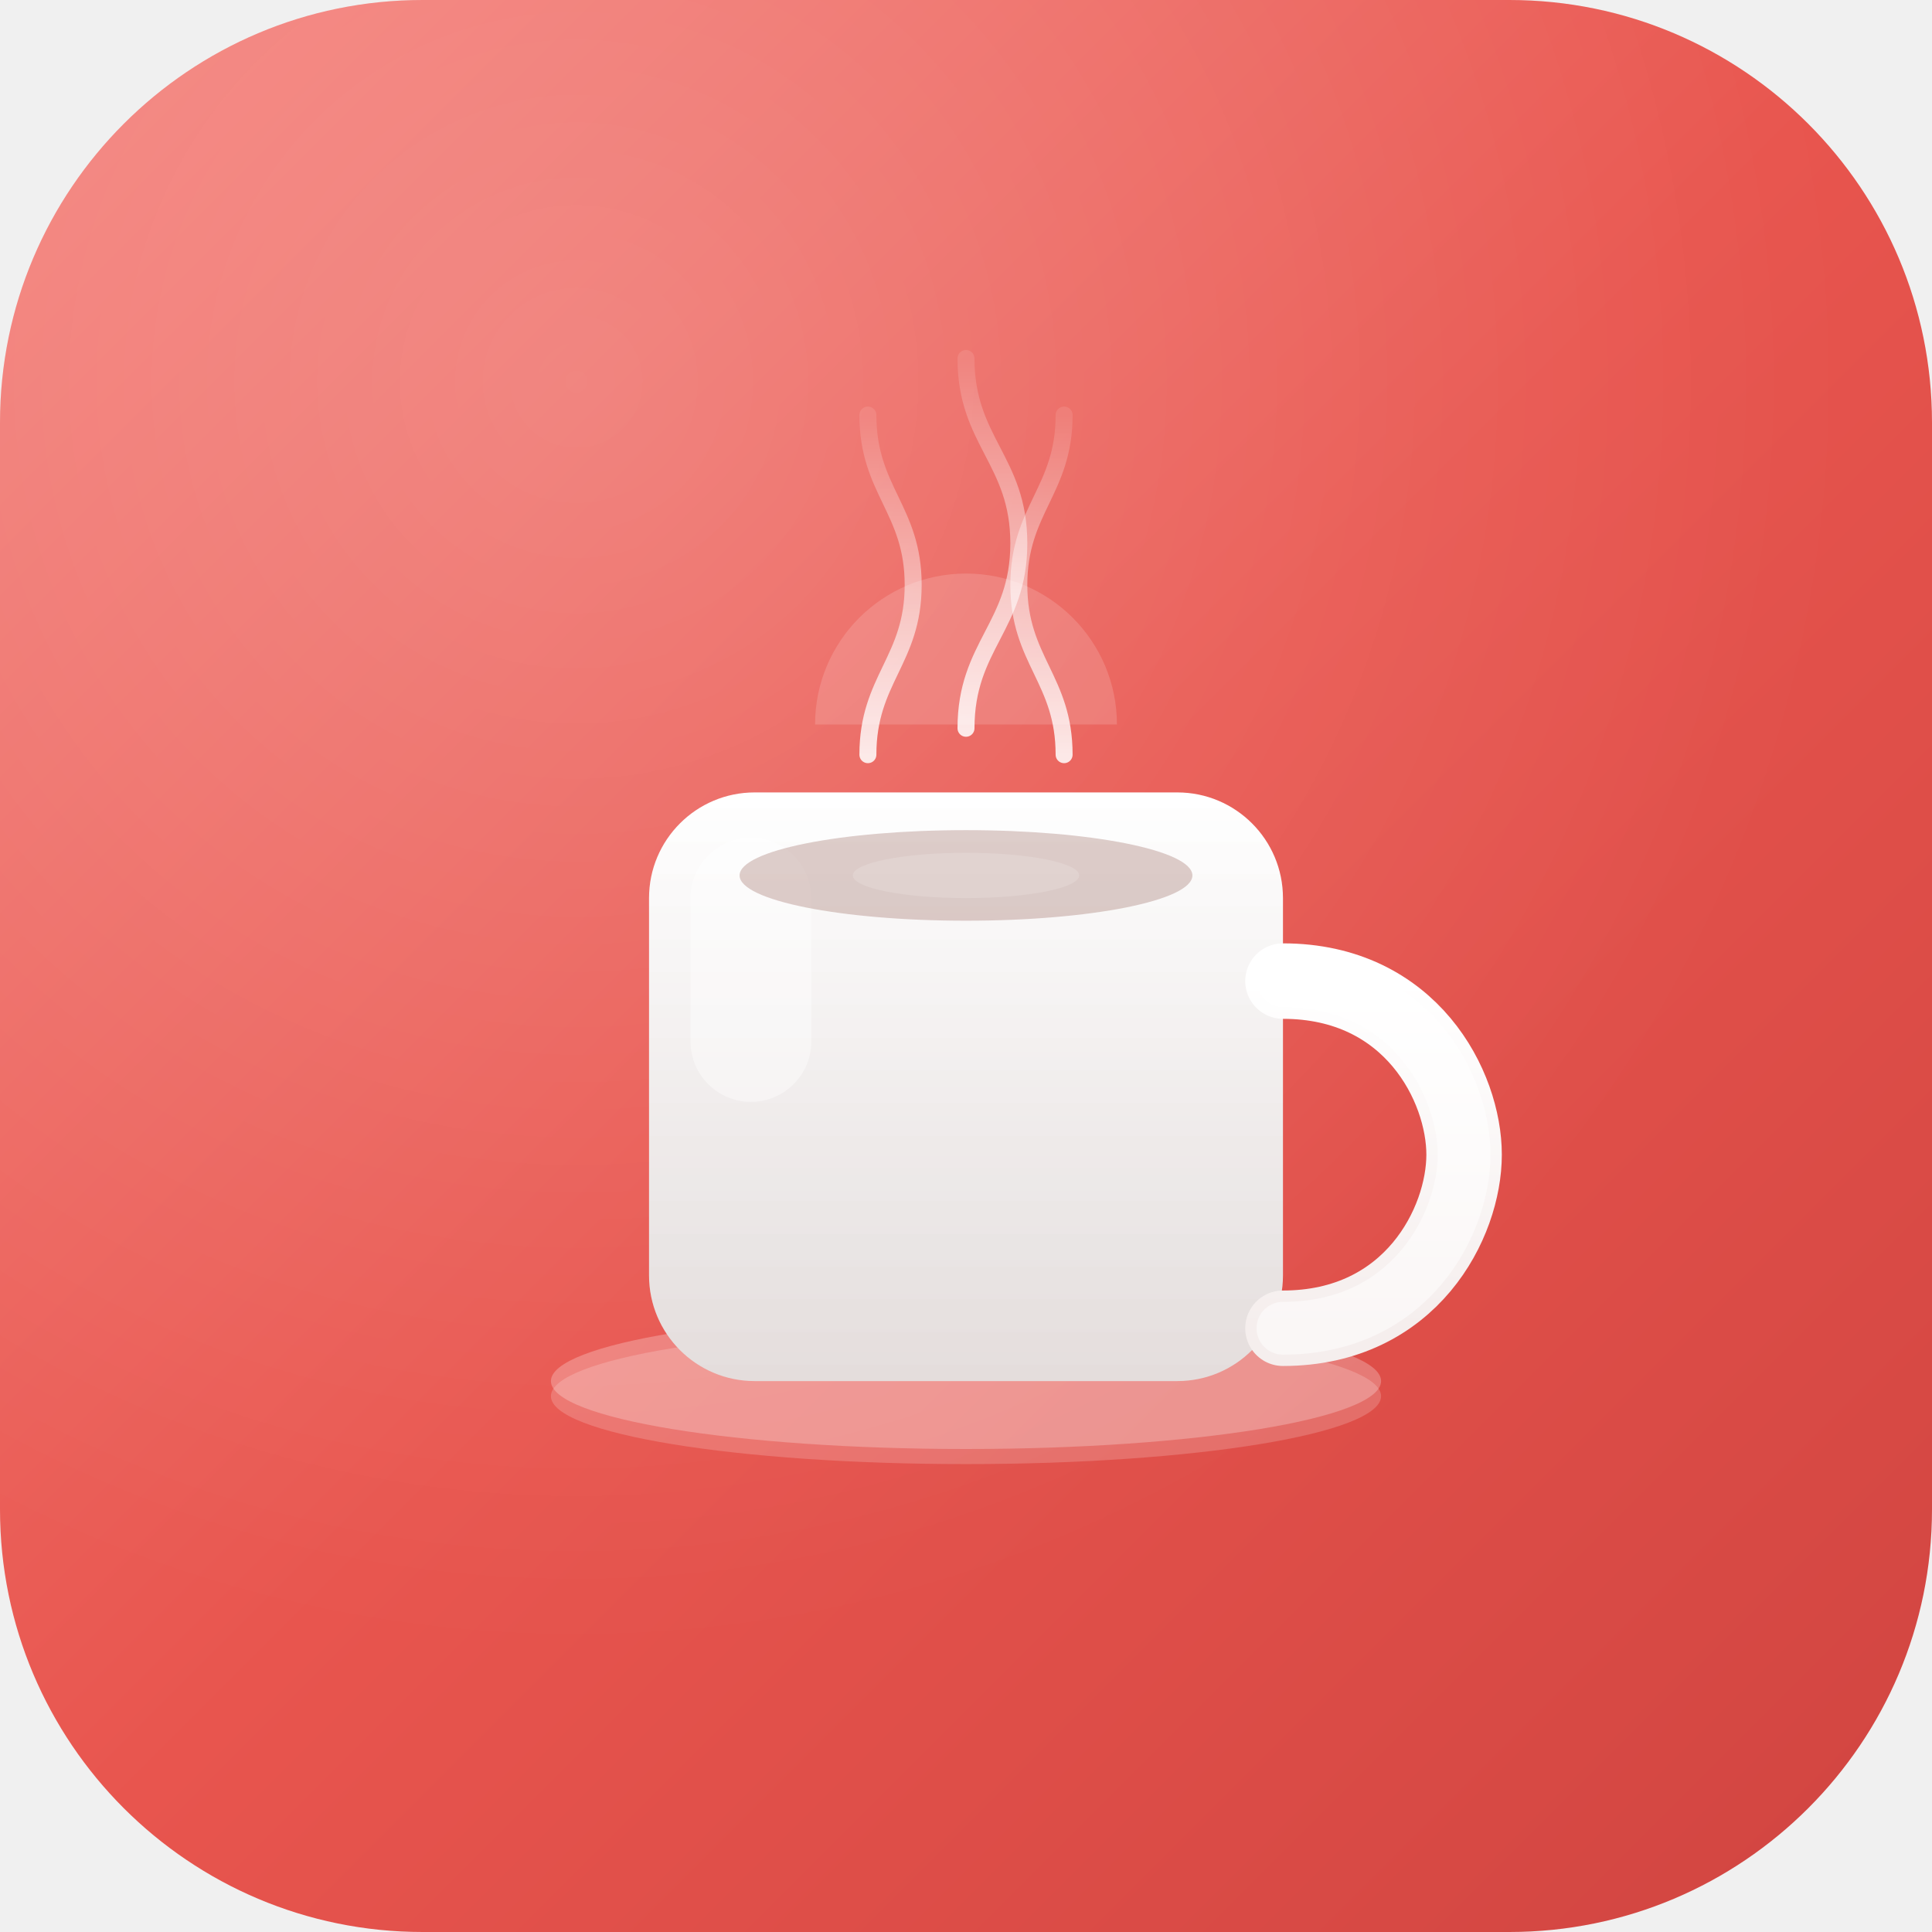
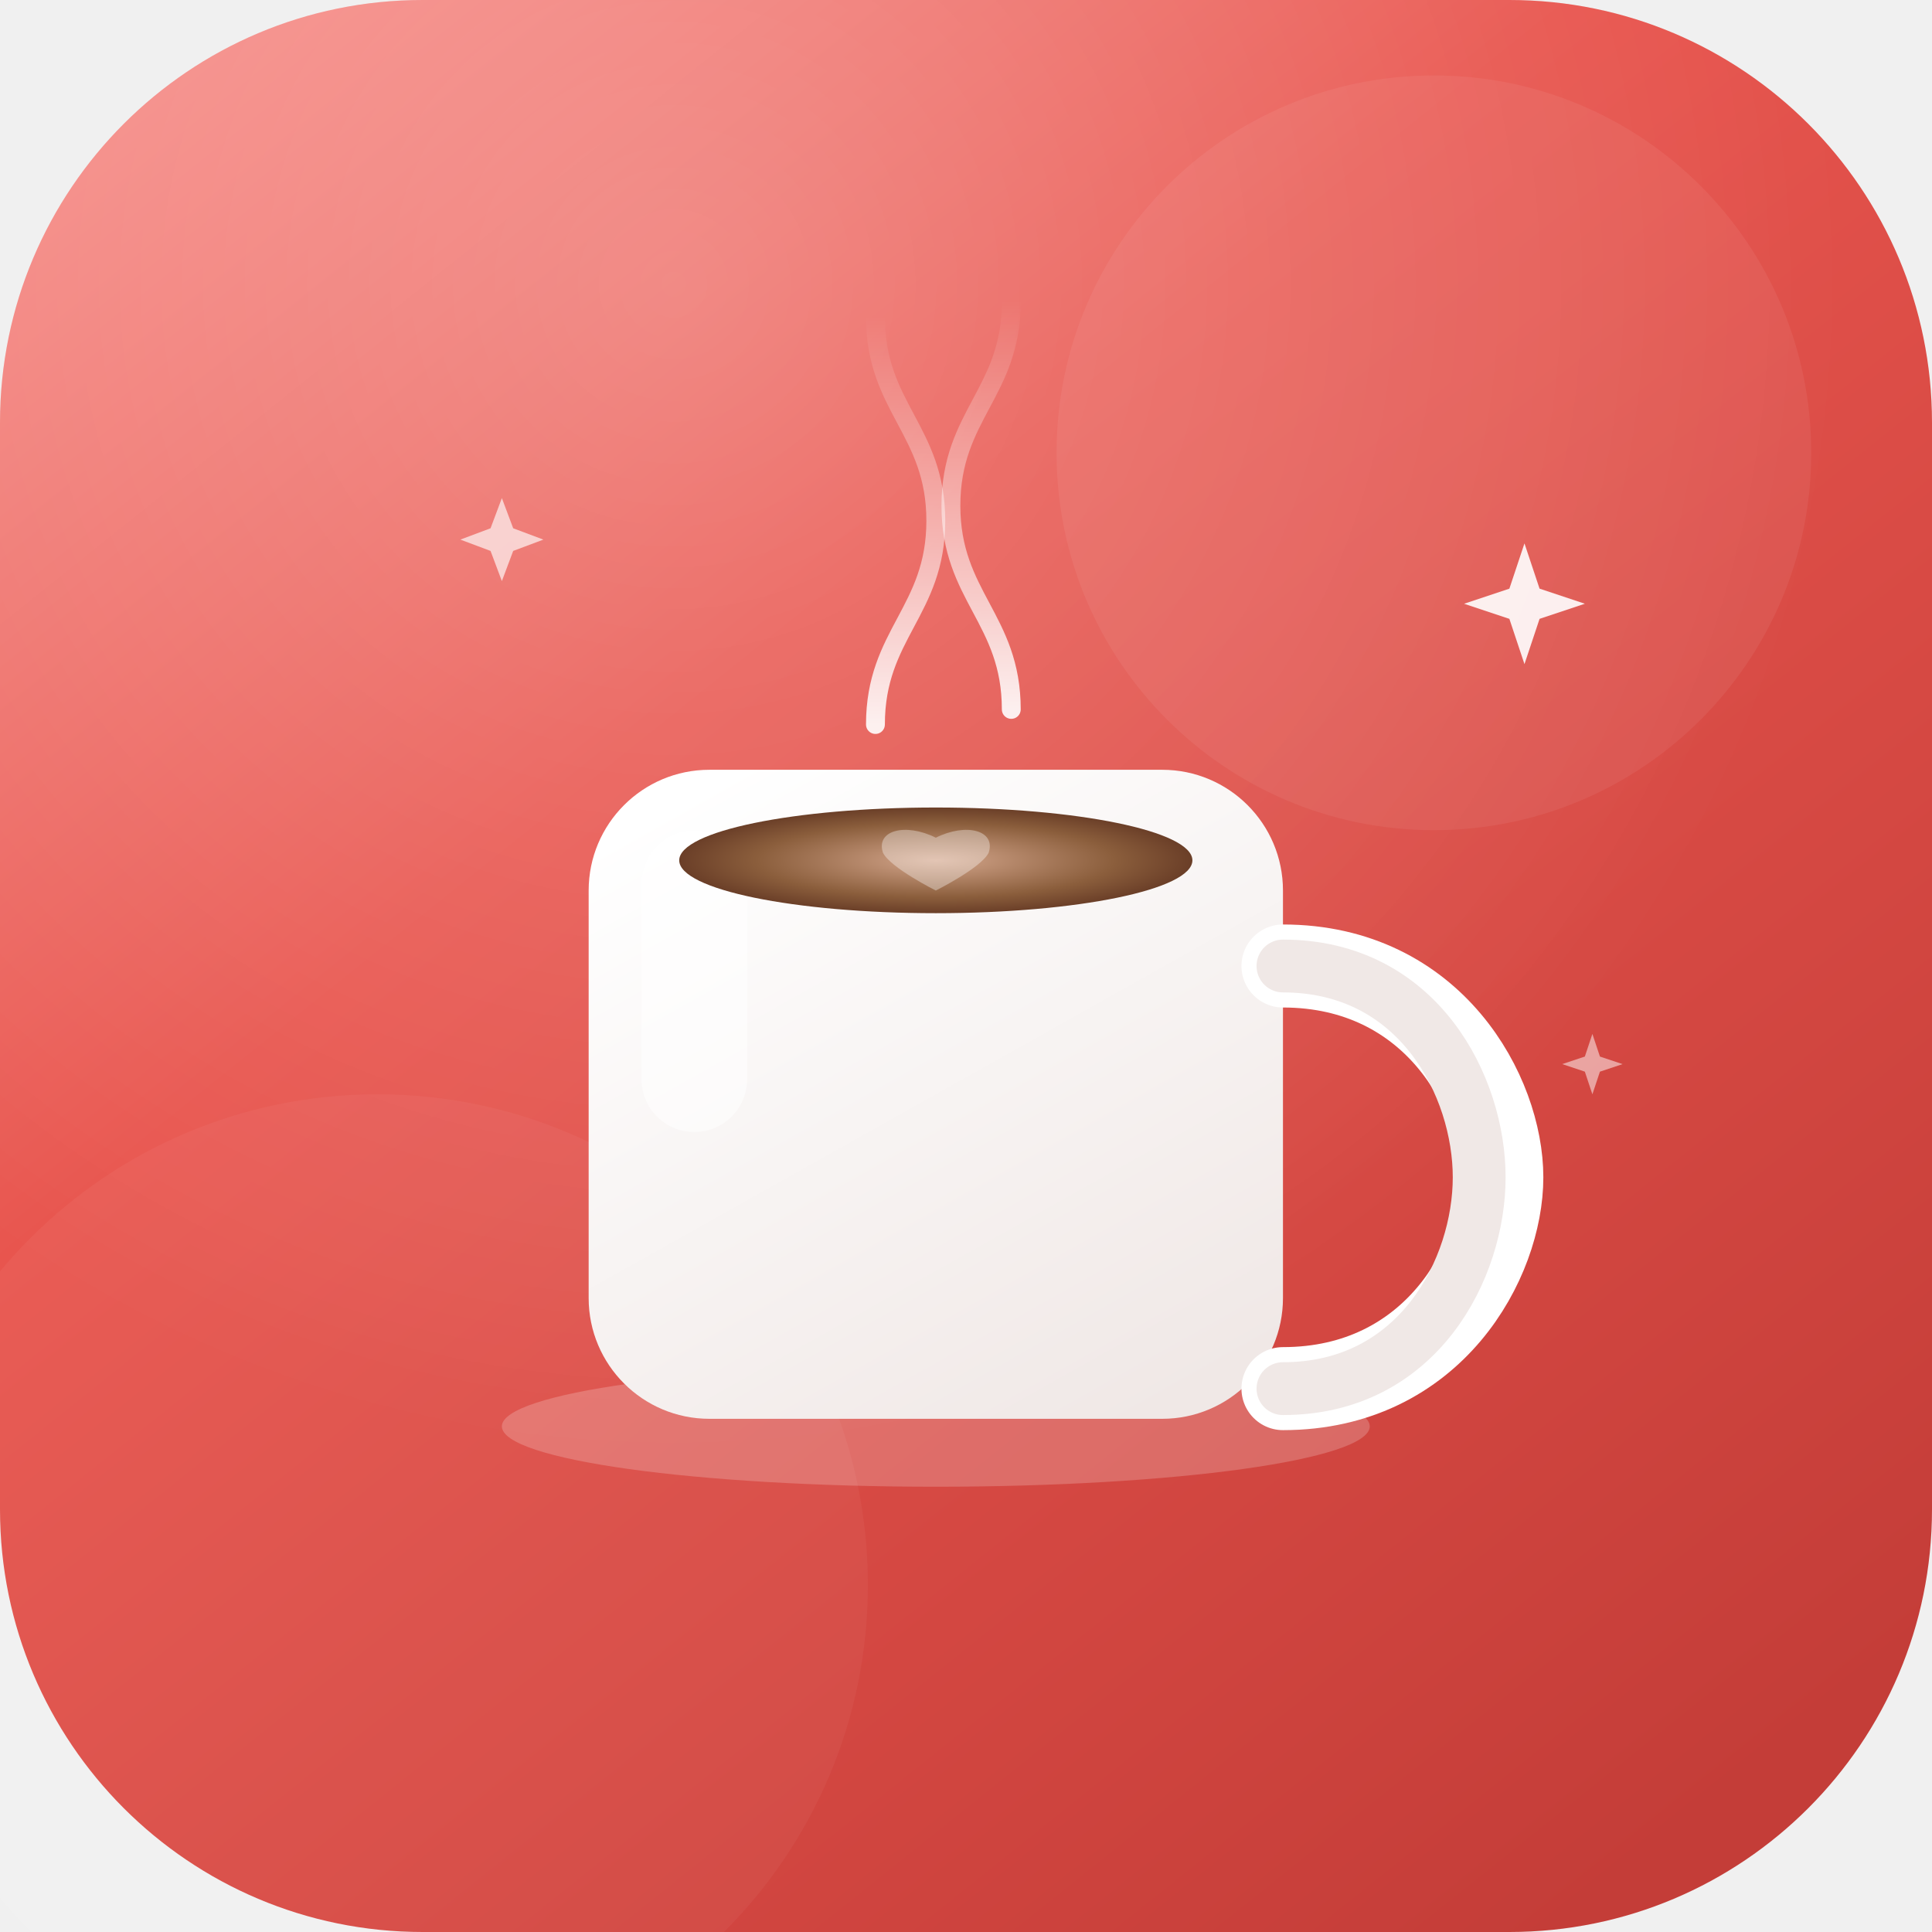
<svg xmlns="http://www.w3.org/2000/svg" viewBox="0 0 512 512">
  <defs>
-     <linearGradient id="bg" x1="0" y1="0" x2="1" y2="1">
-       <stop offset="0%" stop-color="#F4807A" />
-       <stop offset="50%" stop-color="#E8554E" />
-       <stop offset="100%" stop-color="#D04440" />
+     <linearGradient id="bg" x1="0" y1="0" x2="0.8" y2="1">
+       <stop offset="0%" stop-color="#F7908B" />
+       <stop offset="40%" stop-color="#E8554E" />
+       <stop offset="100%" stop-color="#C43D38" />
    </linearGradient>
-     <radialGradient id="bgShine" cx="0.3" cy="0.2" r="0.65">
-       <stop offset="0%" stop-color="white" stop-opacity="0.18" />
+     <radialGradient id="glow" cx="0.35" cy="0.15" r="0.6">
+       <stop offset="0%" stop-color="white" stop-opacity="0.22" />
      <stop offset="100%" stop-color="white" stop-opacity="0" />
    </radialGradient>
-     <linearGradient id="cup" x1="0" y1="0" x2="0" y2="1">
+     <linearGradient id="cup" x1="0.2" y1="0" x2="0.8" y2="1">
      <stop offset="0%" stop-color="#FFFFFF" />
-       <stop offset="100%" stop-color="#F5EEED" />
+       <stop offset="100%" stop-color="#F0E8E6" />
    </linearGradient>
-     <linearGradient id="cupShadow" x1="0" y1="0" x2="0" y2="1">
-       <stop offset="0%" stop-color="#00000000" />
-       <stop offset="100%" stop-color="#00000012" />
-     </linearGradient>
+     <radialGradient id="latte" cx="0.5" cy="0.5" r="0.5">
+       <stop offset="0%" stop-color="#D4A68C" />
+       <stop offset="70%" stop-color="#8B5E3C" />
+       <stop offset="100%" stop-color="#6B3F28" />
+     </radialGradient>
    <linearGradient id="steam" x1="0" y1="1" x2="0" y2="0">
-       <stop offset="0%" stop-color="white" stop-opacity="0.85" />
-       <stop offset="100%" stop-color="white" stop-opacity="0.1" />
+       <stop offset="0%" stop-color="white" stop-opacity="0.9" />
+       <stop offset="100%" stop-color="white" stop-opacity="0" />
    </linearGradient>
  </defs>
  <rect width="512" height="512" rx="112" fill="url(#bg)" />
-   <rect width="512" height="512" rx="112" fill="url(#bgShine)" />
-   <ellipse cx="256" cy="370" rx="110" ry="18" fill="white" opacity="0.18" />
-   <ellipse cx="256" cy="366" rx="110" ry="18" fill="white" opacity="0.25" />
-   <rect x="172" y="210" width="168" height="156" rx="28" fill="url(#cup)" />
-   <rect x="172" y="210" width="168" height="156" rx="28" fill="url(#cupShadow)" />
-   <rect x="183" y="222" width="32" height="70" rx="16" fill="white" opacity="0.4" />
-   <path d="M340 260 C374 260 388 288 388 306 C388 324 374 352 340 352" fill="none" stroke="url(#cup)" stroke-width="20" stroke-linecap="round" />
-   <path d="M340 260 C374 260 388 288 388 306 C388 324 374 352 340 352" fill="none" stroke="white" stroke-width="14" stroke-linecap="round" opacity="0.5" />
-   <ellipse cx="256" cy="232" rx="60" ry="12" fill="#7C3A30" opacity="0.25" />
-   <ellipse cx="256" cy="232" rx="30" ry="6" fill="white" opacity="0.15" />
-   <g fill="none" stroke="url(#steam)" stroke-width="4.5" stroke-linecap="round">
-     <path d="M230 200 C230 180 242 175 242 155 C242 135 230 130 230 110" />
-     <path d="M256 193 C256 171 270 166 270 144 C270 122 256 117 256 95" />
-     <path d="M282 200 C282 180 270 175 270 155 C270 135 282 130 282 110" />
+   <rect width="512" height="512" rx="112" fill="url(#glow)" />
+   <circle cx="380" cy="120" r="100" fill="white" opacity="0.06" />
+   <circle cx="100" cy="420" r="130" fill="white" opacity="0.04" />
+   <ellipse cx="248" cy="378" rx="115" ry="16" fill="white" opacity="0.2" />
+   <rect x="156" y="204" width="184" height="172" rx="32" fill="url(#cup)" />
+   <rect x="170" y="220" width="28" height="80" rx="14" fill="white" opacity="0.5" />
+   <path d="M340 256 C380 256 398 290 398 312 C398 334 380 368 340 368" fill="none" stroke="white" stroke-width="22" stroke-linecap="round" />
+   <path d="M340 256 C376 256 392 288 392 312 C392 336 376 368 340 368" fill="none" stroke="#F0E8E6" stroke-width="14" stroke-linecap="round" />
+   <ellipse cx="248" cy="228" rx="68" ry="14" fill="url(#latte)" />
+   <path d="M248 222 C240 218 232 220 234 226 C236 230 248 236 248 236 C248 236 260 230 262 226 C264 220 256 218 248 222Z" fill="white" opacity="0.35" />
+   <g fill="none" stroke="url(#steam)" stroke-width="5" stroke-linecap="round">
+     <path d="M232 192 C232 168 248 162 248 138 C248 114 232 108 232 84" />
+     <path d="M268 188 C268 164 252 158 252 134 C252 110 268 104 268 80" />
  </g>
-   <clipPath id="sunClip">
-     <rect x="210" y="140" width="92" height="52" />
-   </clipPath>
-   <circle cx="256" cy="192" r="40" fill="white" opacity="0.15" clip-path="url(#sunClip)" />
+   <g fill="white">
+     <path d="M400 156 L404 144 L408 156 L420 160 L408 164 L404 176 L400 164 L388 160Z" opacity="0.9" />
+     <path d="M130 140 L133 132 L136 140 L144 143 L136 146 L133 154 L130 146 L122 143Z" opacity="0.65" />
+     <path d="M420 280 L422 274 L424 280 L430 282 L424 284 L422 290 L420 284 L414 282Z" opacity="0.5" />
+   </g>
</svg>
